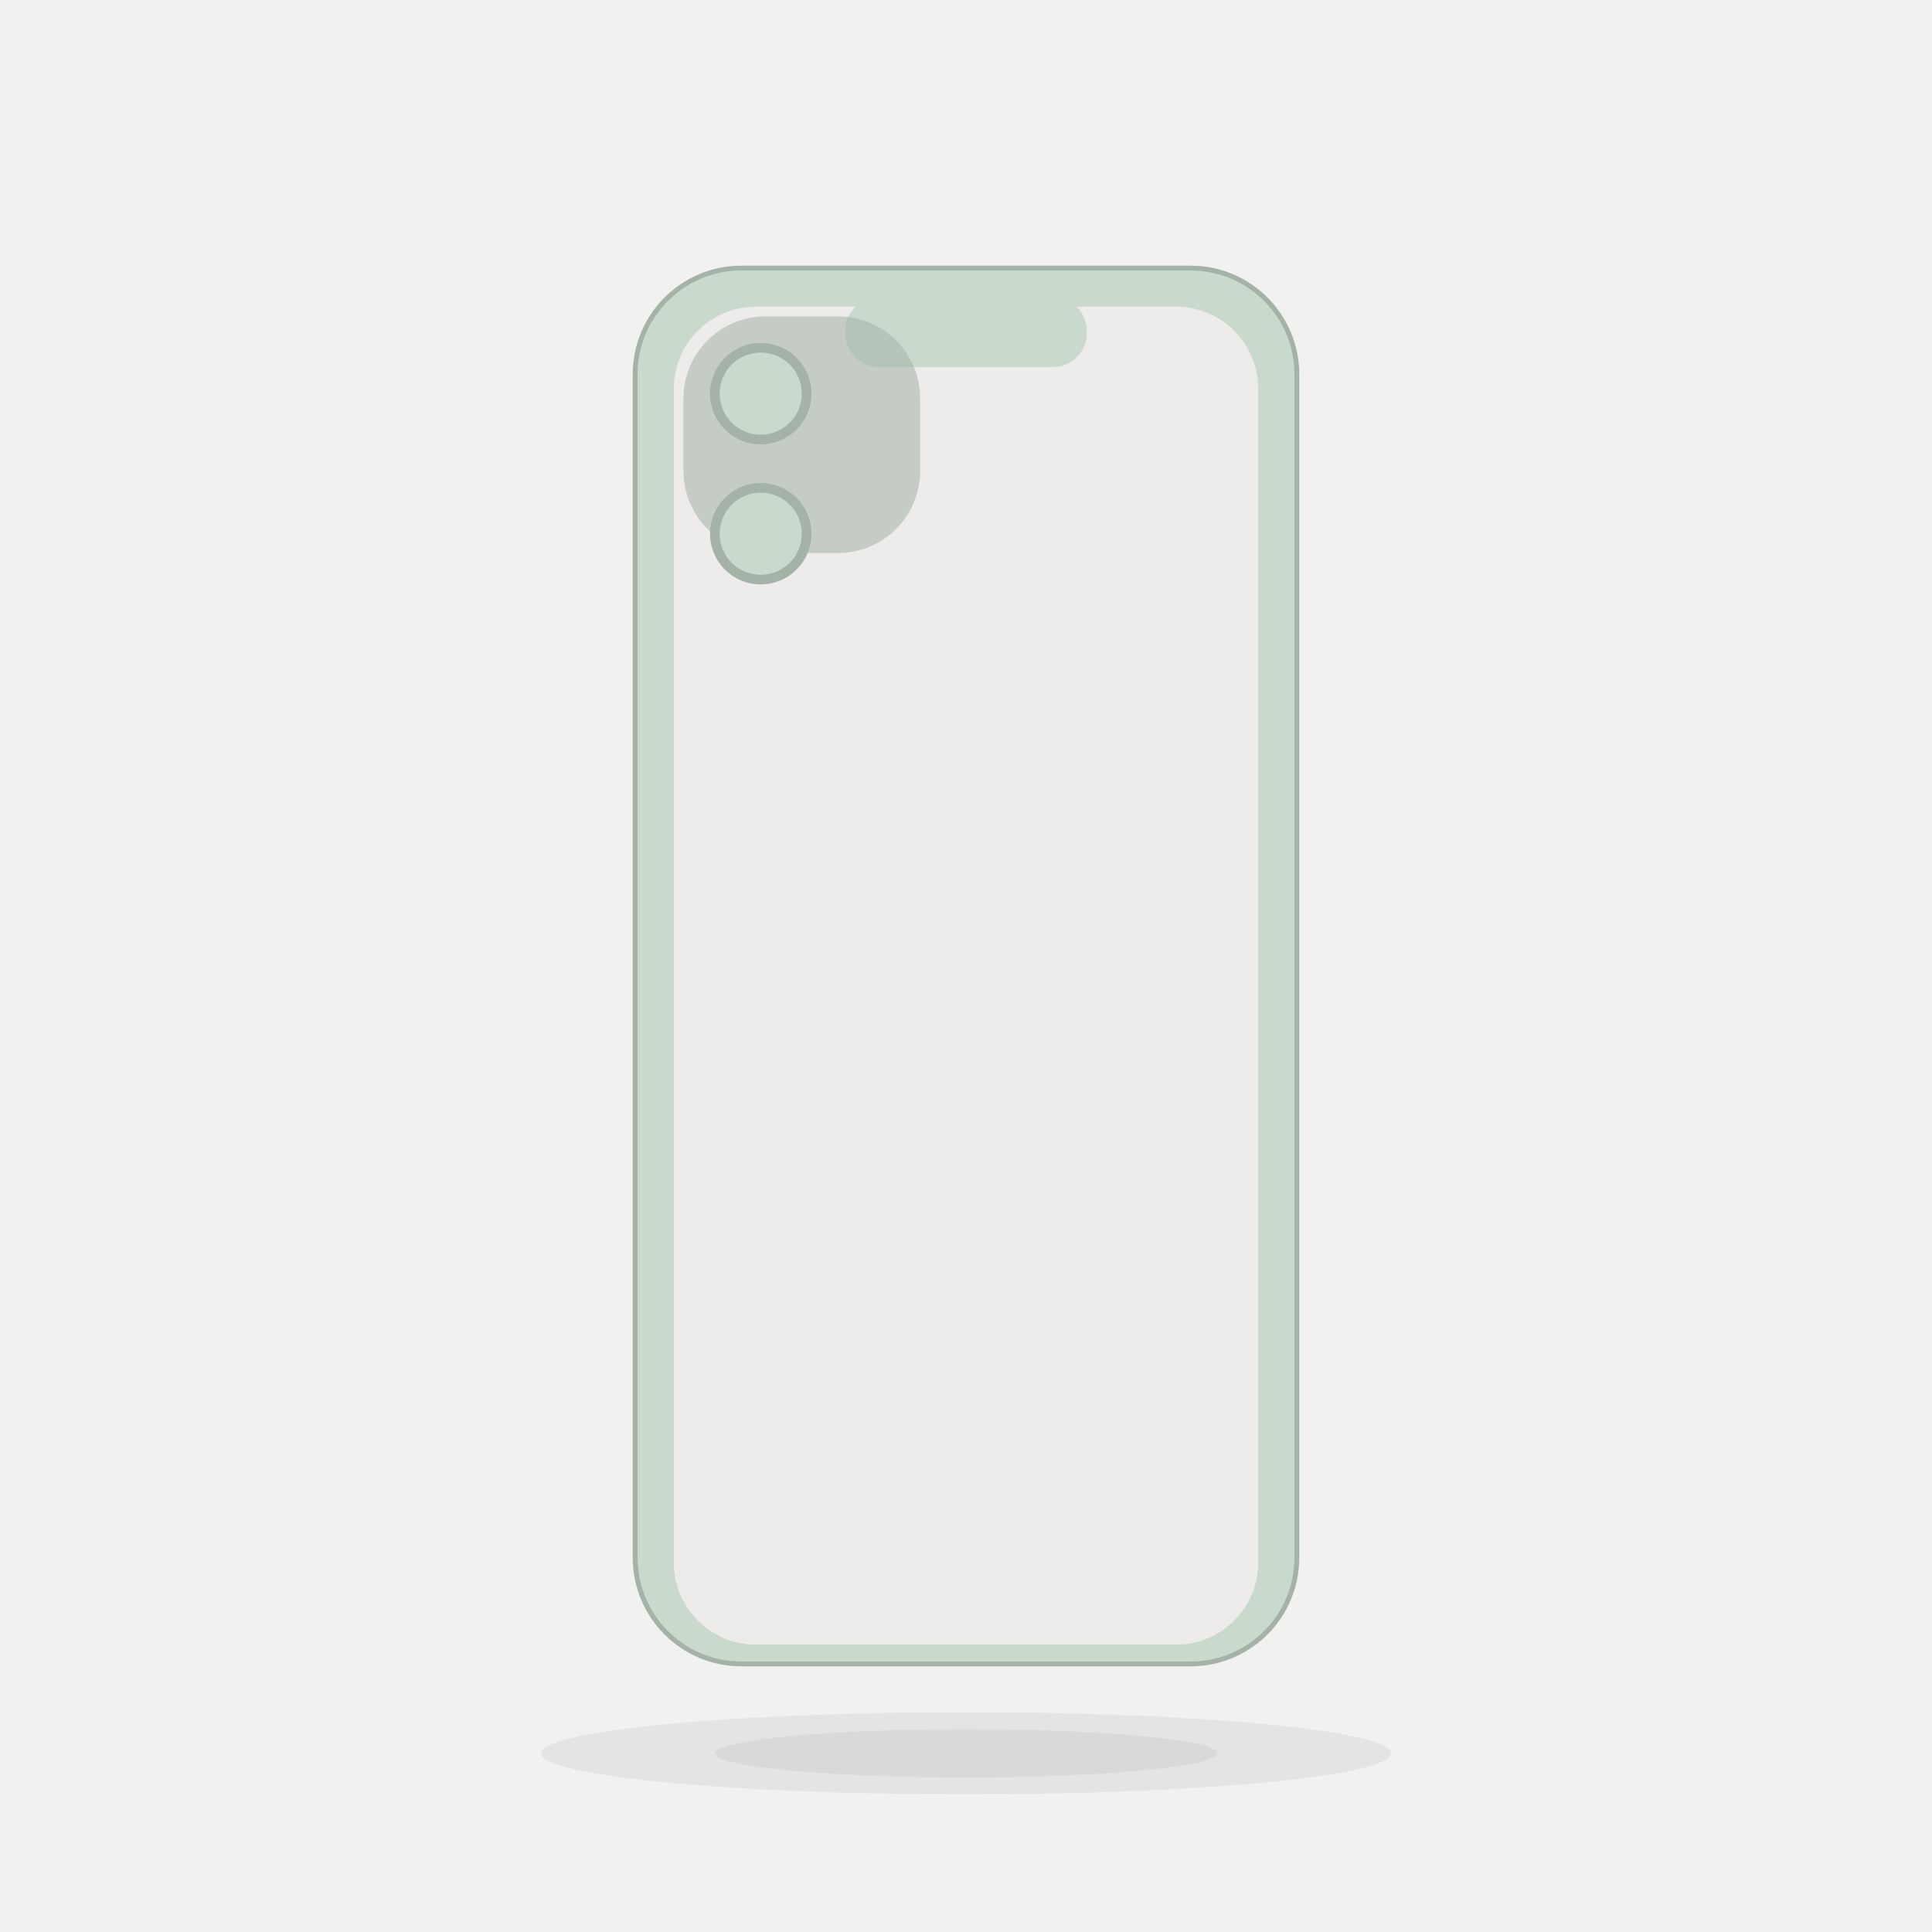
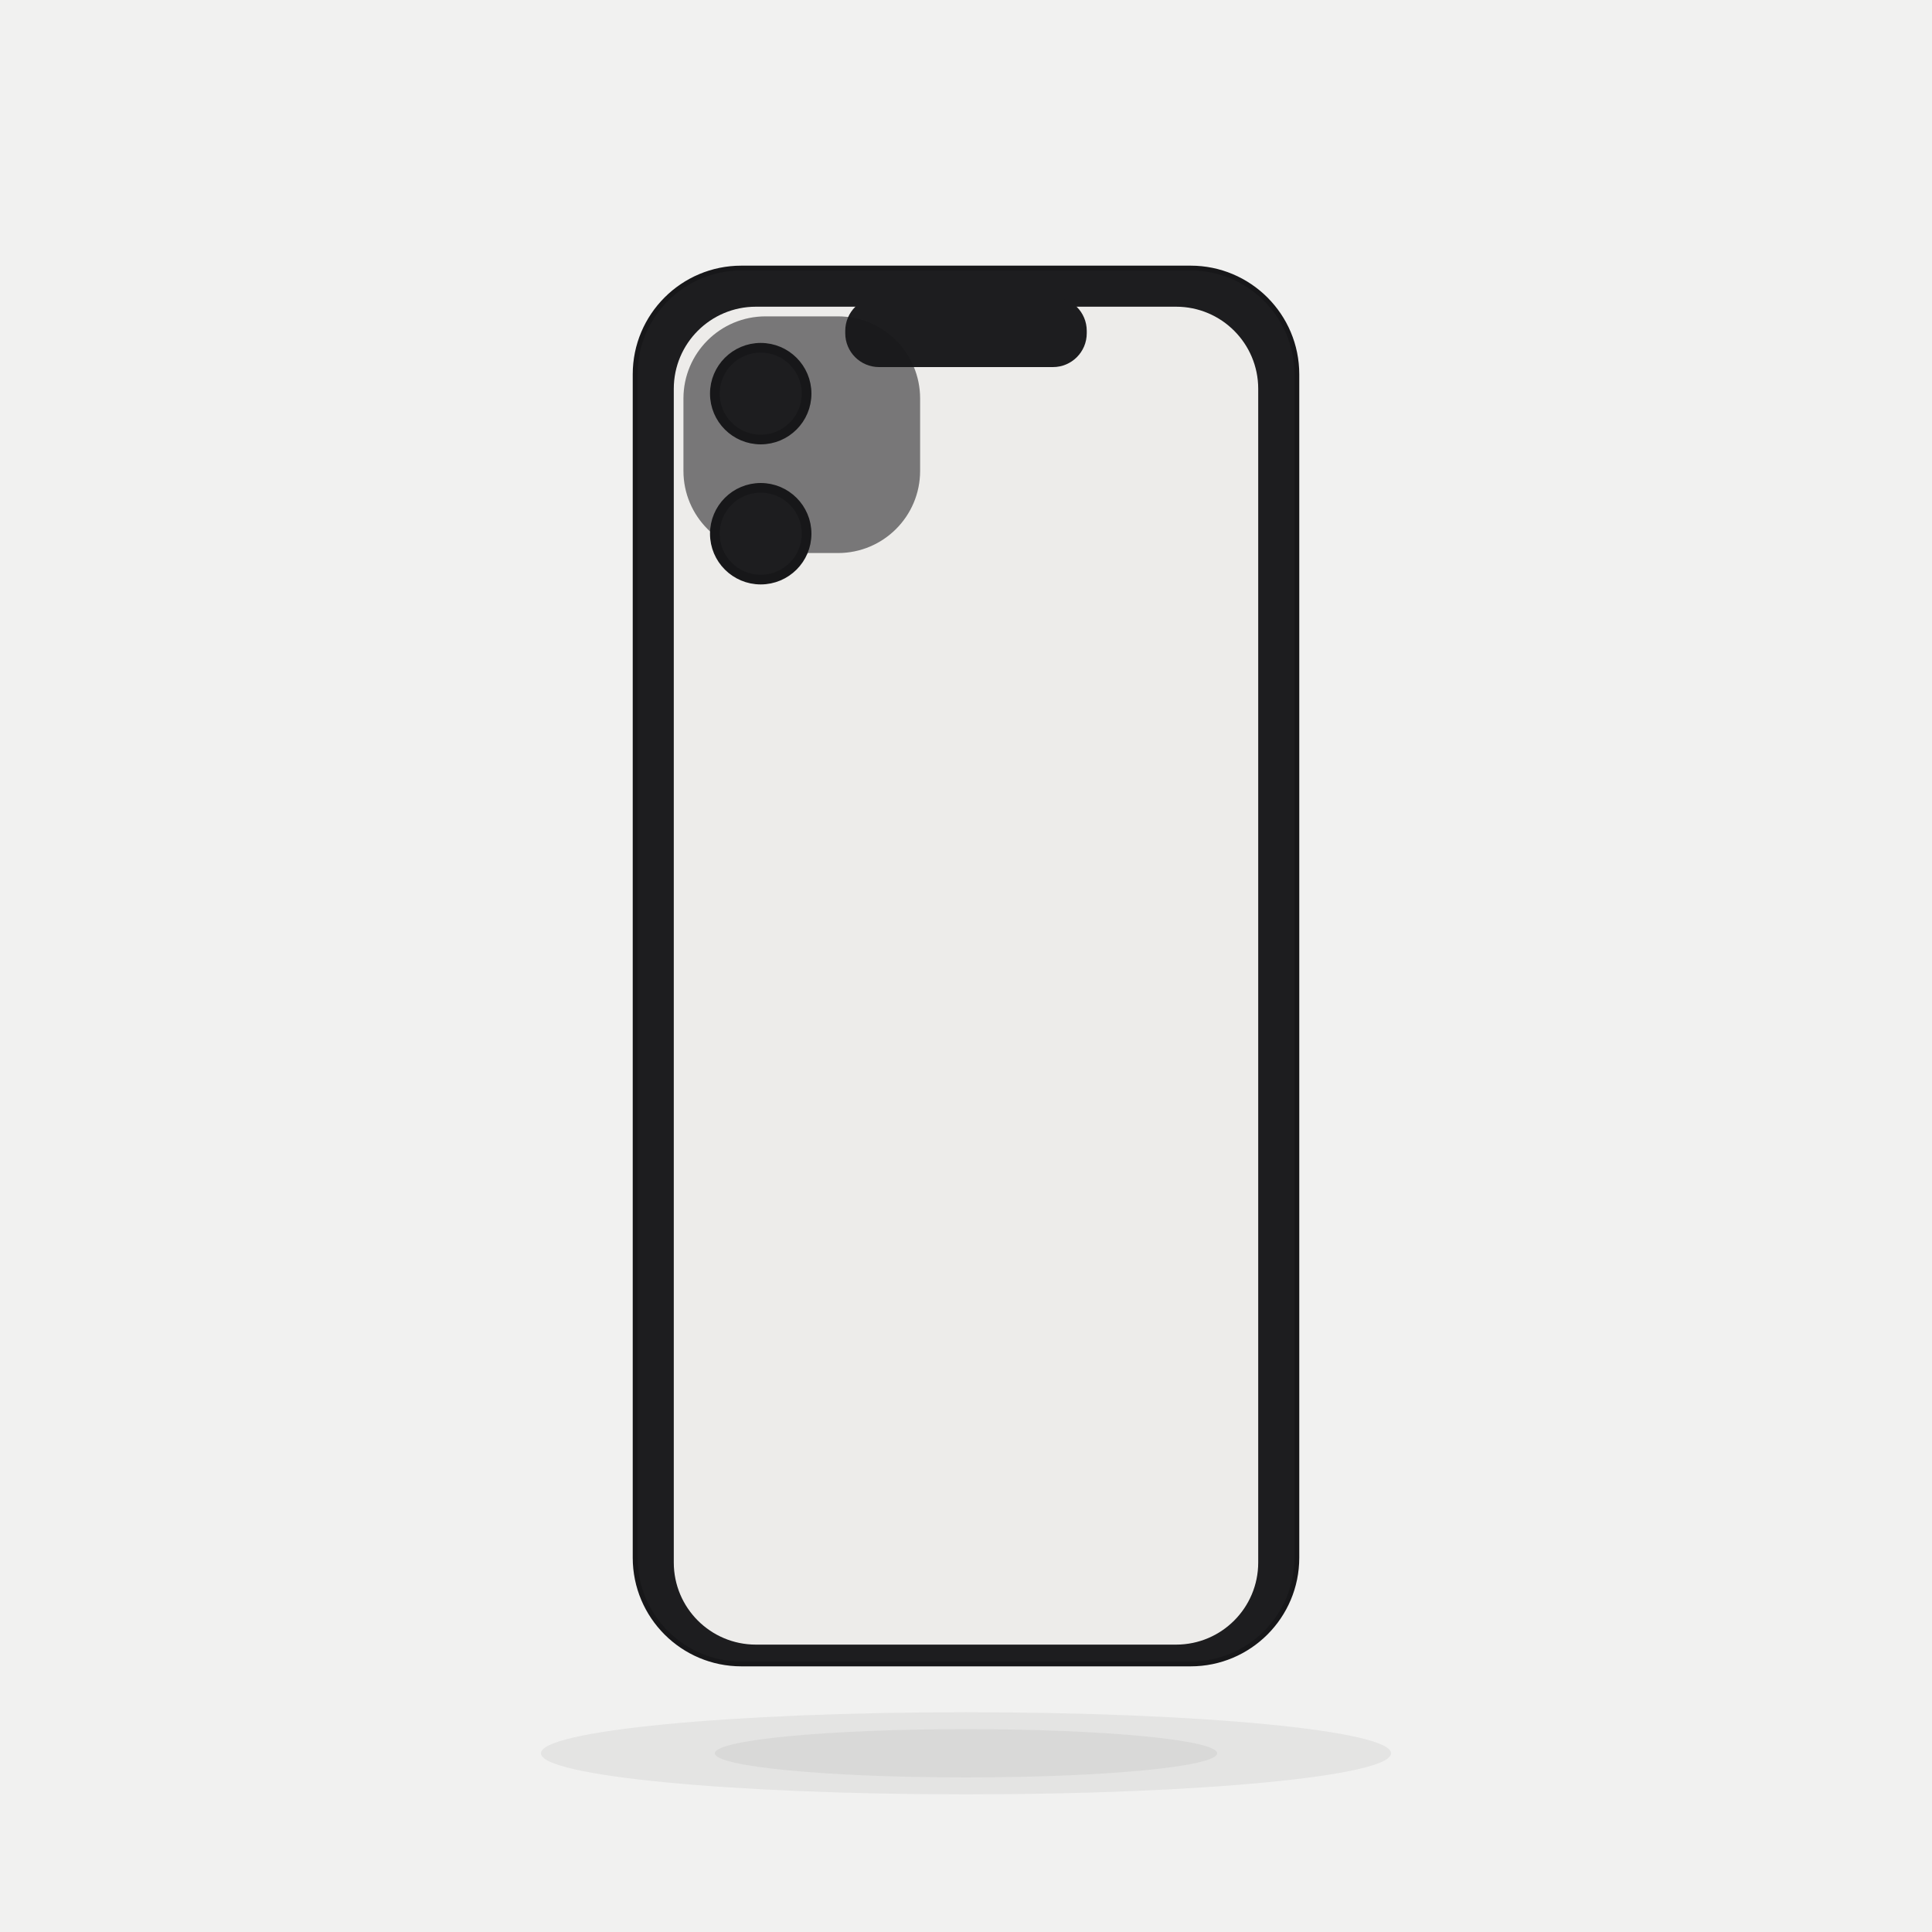
- <svg xmlns="http://www.w3.org/2000/svg" viewBox="0 0 800 800" width="800" height="800" role="img" aria-label="iPhone 12 Mini 128 GB Verde">
+ <svg xmlns="http://www.w3.org/2000/svg" viewBox="0 0 800 800" width="800" height="800" role="img" aria-label="iPhone 12 128 GB Negro">
  <rect width="800" height="800" fill="#F1F1F0" />
  <ellipse cx="400" cy="726" rx="176" ry="17" fill="#000" opacity=".055" />
  <ellipse cx="400" cy="726" rx="104" ry="10" fill="#000" opacity=".05" />
-   <rect x="263.0" y="111.0" width="274" height="578" rx="44" fill="#C9DACC" stroke="#A4B2A7" stroke-width="2" />
+   <rect x="263.0" y="111.0" width="274" height="578" rx="44" fill="#1D1D1F" stroke="#171719" stroke-width="2" />
  <rect x="279.0" y="127.0" width="242" height="554" rx="34" fill="#EDECEA" />
-   <rect x="350" y="123.0" width="100" height="29" rx="14" fill="#C9DACC" />
-   <rect x="283.0" y="131.0" width="98" height="98" rx="34" fill="#A4B2A7" opacity=".55" />
-   <circle cx="315.0" cy="163.0" r="19" fill="#C9DACC" stroke="#A4B2A7" stroke-width="4" />
-   <circle cx="315.0" cy="221.0" r="19" fill="#C9DACC" stroke="#A4B2A7" stroke-width="4" />
+   <rect x="350" y="123.0" width="100" height="29" rx="14" fill="#1D1D1F" />
+   <rect x="283.0" y="131.0" width="98" height="98" rx="34" fill="#171719" opacity=".55" />
+   <circle cx="315.0" cy="163.0" r="19" fill="#1D1D1F" stroke="#171719" stroke-width="4" />
+   <circle cx="315.0" cy="221.0" r="19" fill="#1D1D1F" stroke="#171719" stroke-width="4" />
</svg>
